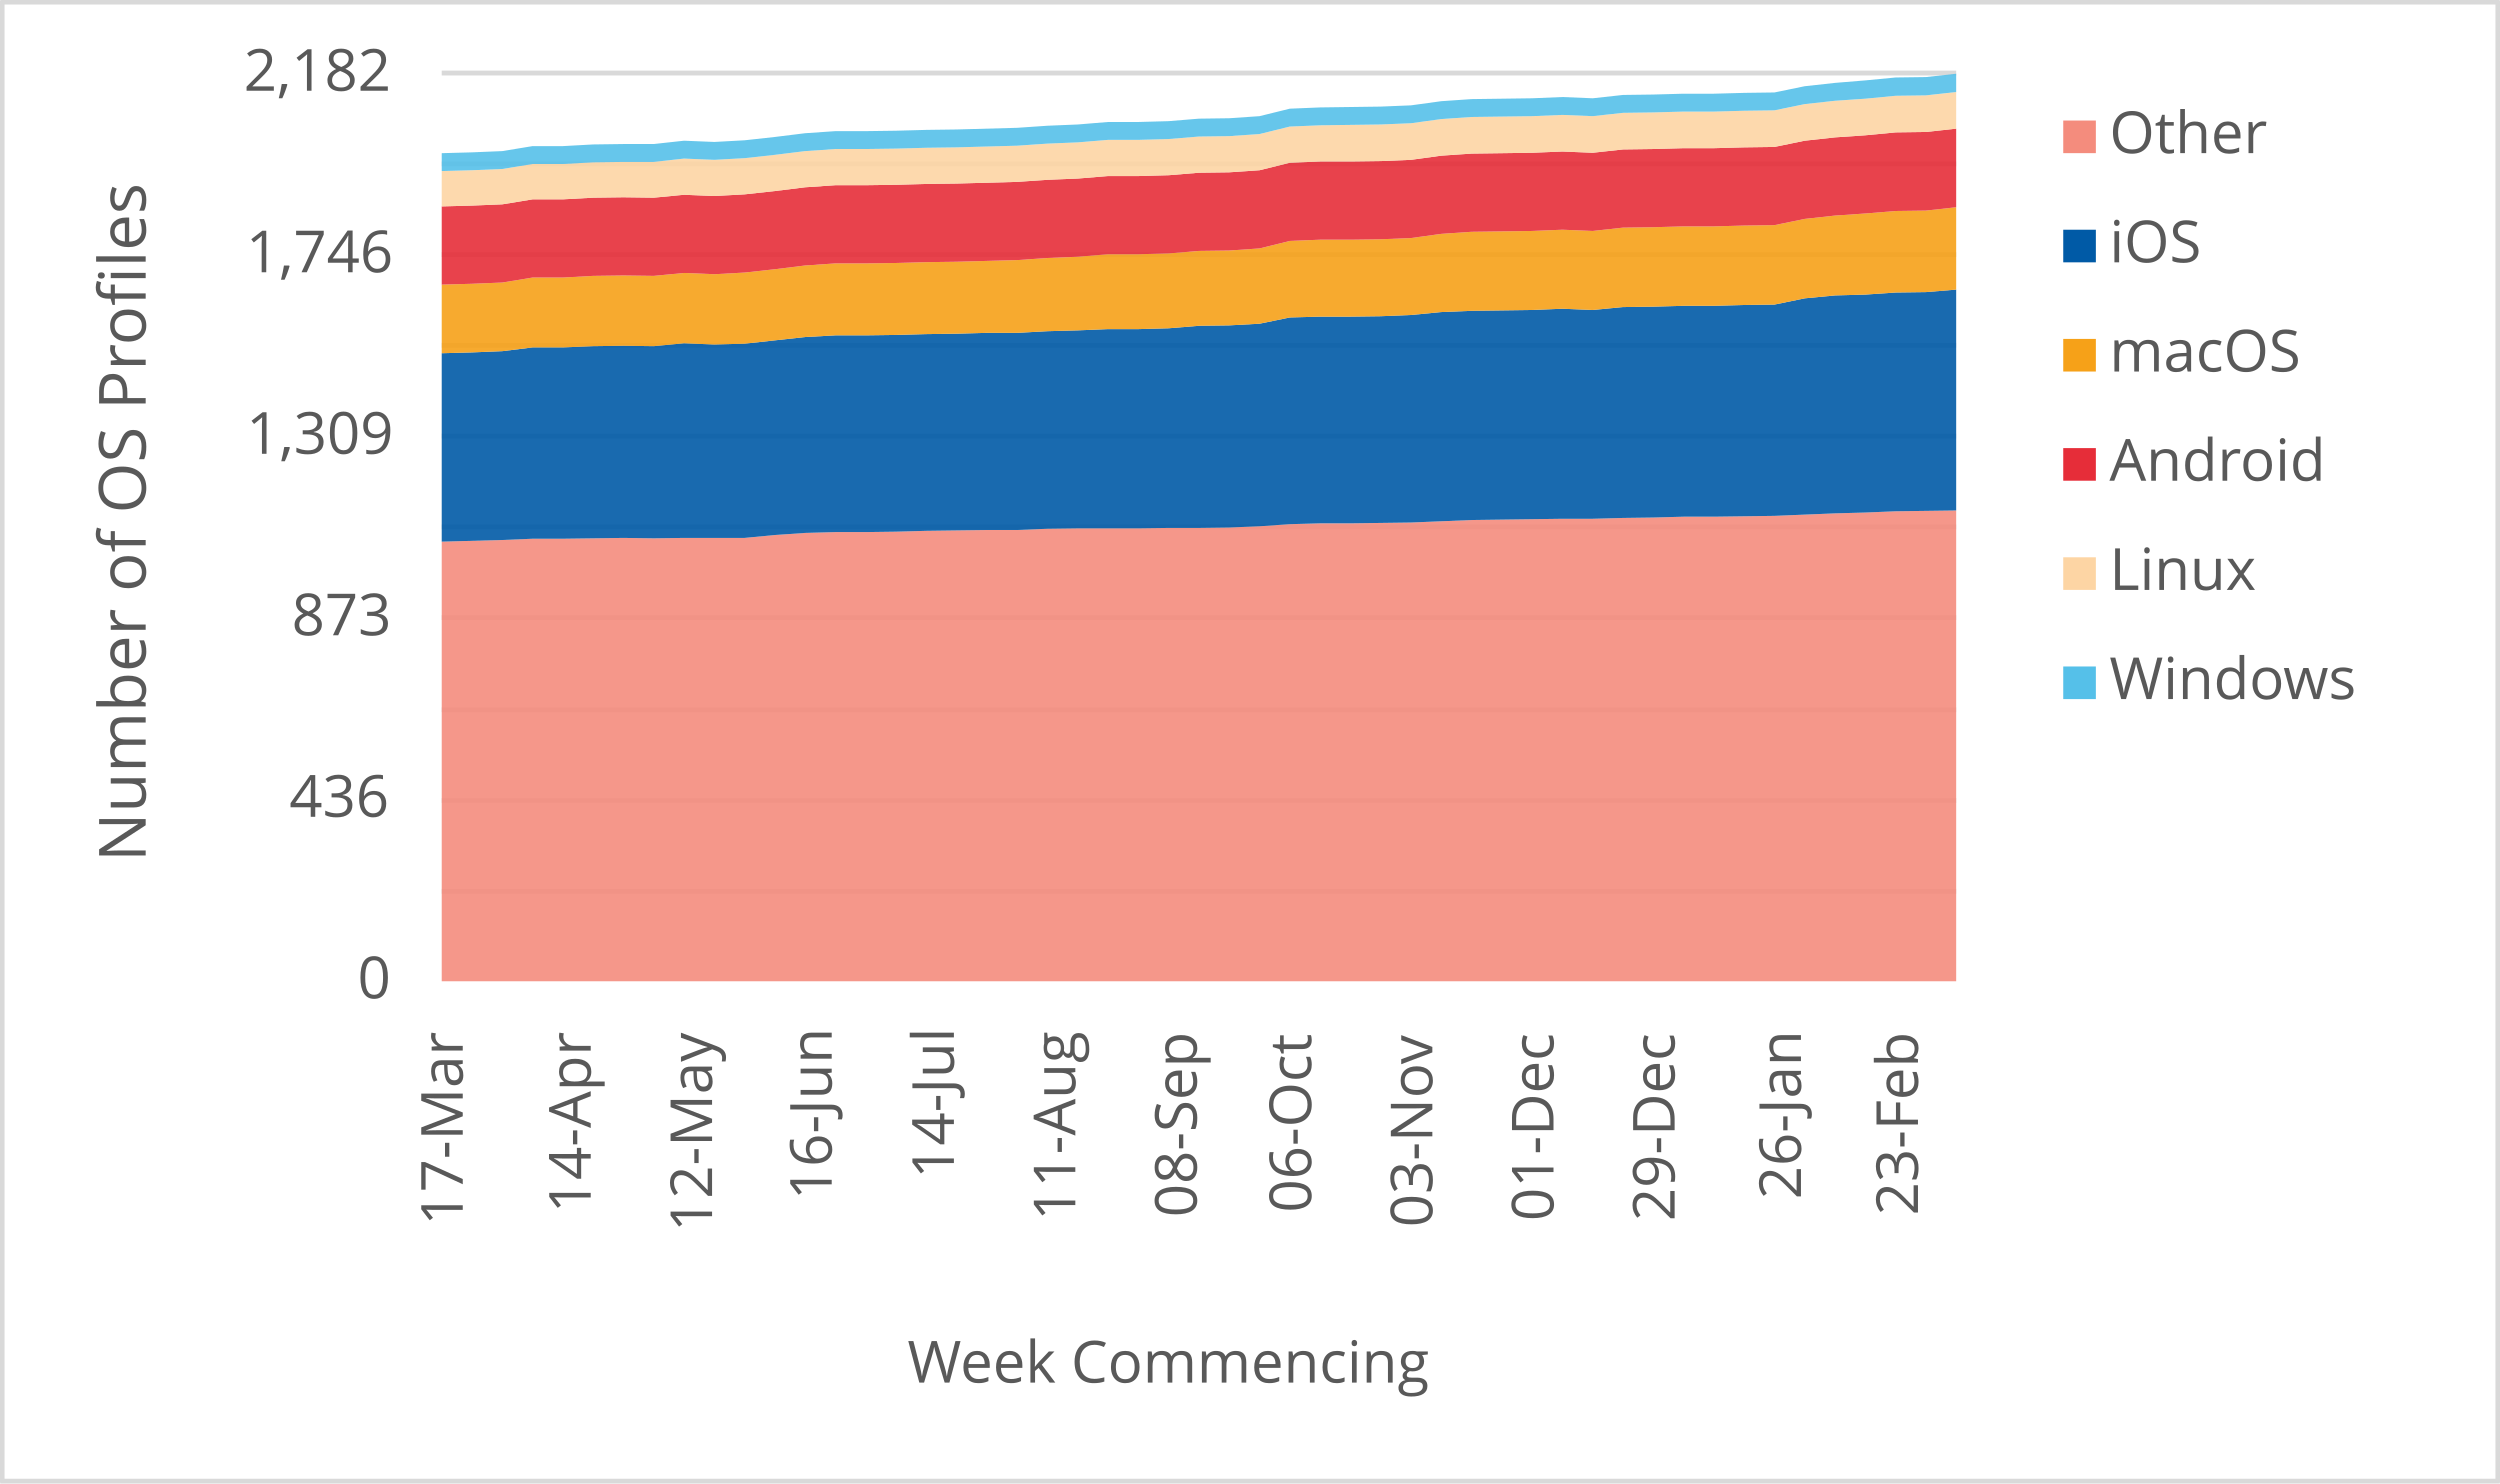
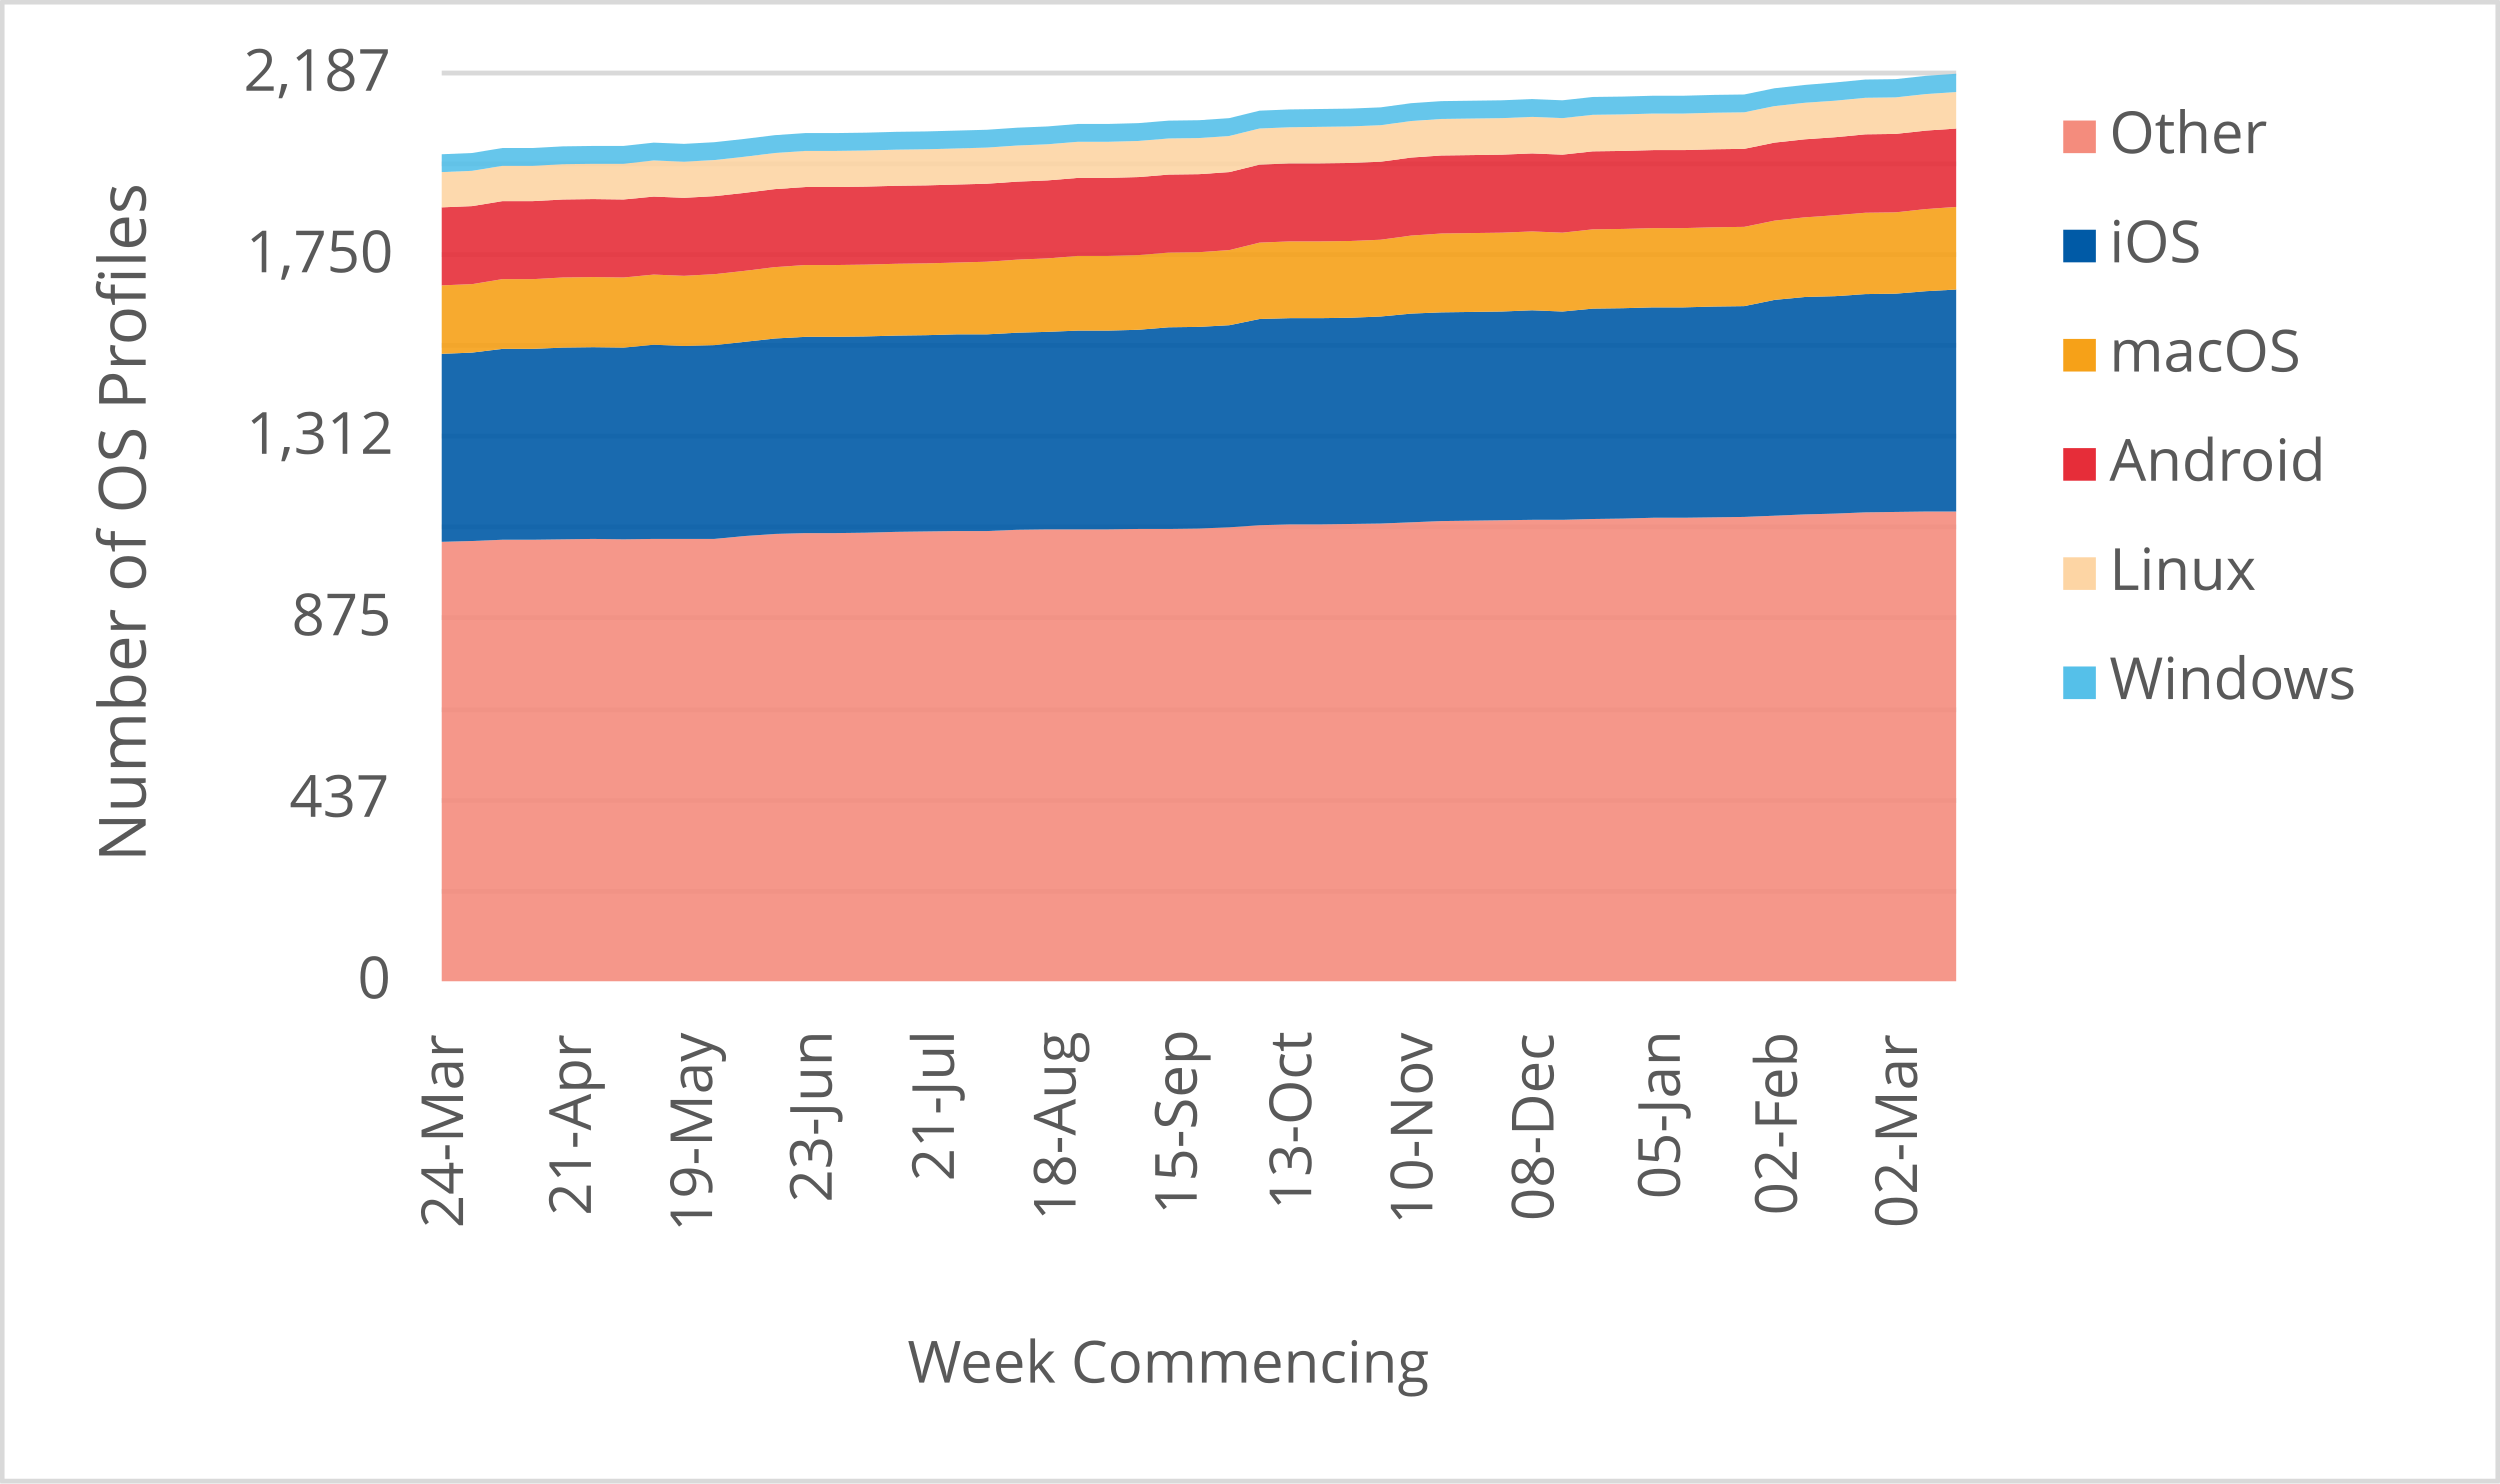
<svg xmlns="http://www.w3.org/2000/svg" width="1763" height="1046" xml:space="preserve" overflow="hidden">
  <defs>
    <clipPath id="clip0">
      <rect x="2917" y="346" width="1763" height="1046" />
    </clipPath>
  </defs>
  <g clip-path="url(#clip0)" transform="translate(-2917 -346)">
    <rect x="2918" y="347" width="1760" height="1043" fill="#FFFFFF" />
    <g>
      <path d="    M3228.5 974.532 4296.5 974.532    M3228.5 910.53 4296.5 910.53    M3228.5 846.528 4296.5 846.528    M3228.5 781.526 4296.5 781.526    M3228.5 717.524 4296.5 717.524    M3228.5 653.522 4296.5 653.522    M3228.5 589.52 4296.5 589.52    M3228.5 525.517 4296.5 525.517    M3228.5 461.515 4296.5 461.515    M3228.5 397.5 4296.5 397.5" stroke="#D9D9D9" stroke-width="3.438" stroke-linejoin="round" stroke-miterlimit="10" fill="none" />
    </g>
    <g>
      <path d="M 1038.5 4296.5 1038.5" stroke="#D9D9D9" stroke-width="3.438" stroke-linejoin="round" stroke-miterlimit="10" fill="none" fill-rule="evenodd" />
    </g>
    <g>
-       <text fill="#595959" font-family="Verdana,Open Sans,DejaVu Sans,sans-serif" font-weight="400" font-size="41" transform="matrix(6.12323e-17 -1 1 6.12323e-17 3243.334 1210.289)">17-Mar</text>
+       <text fill="#595959" font-family="Verdana,Open Sans,DejaVu Sans,sans-serif" font-weight="400" font-size="41" transform="matrix(6.12323e-17 -1 1 6.12323e-17 3243.545 1212.051)">24-Mar</text>
    </g>
    <g>
-       <text fill="#595959" font-family="Verdana,Open Sans,DejaVu Sans,sans-serif" font-weight="400" font-size="41" transform="matrix(6.12323e-17 -1 1 6.12323e-17 3333.579 1201.541)">14-Apr</text>
+       <text fill="#595959" font-family="Verdana,Open Sans,DejaVu Sans,sans-serif" font-weight="400" font-size="41" transform="matrix(6.12323e-17 -1 1 6.12323e-17 3333.709 1203.302)">21-Apr</text>
    </g>
    <g>
-       <text fill="#595959" font-family="Verdana,Open Sans,DejaVu Sans,sans-serif" font-weight="400" font-size="41" transform="matrix(6.12323e-17 -1 1 6.12323e-17 3419.149 1214.753)">12-May</text>
+       <text fill="#595959" font-family="Verdana,Open Sans,DejaVu Sans,sans-serif" font-weight="400" font-size="41" transform="matrix(6.12323e-17 -1 1 6.12323e-17 3419.149 1214.753)">19-May</text>
    </g>
    <g>
-       <text fill="#595959" font-family="Verdana,Open Sans,DejaVu Sans,sans-serif" font-weight="400" font-size="41" transform="matrix(6.12323e-17 -1 1 6.12323e-17 3503.518 1192.291)">16-Jun</text>
+       <text fill="#595959" font-family="Verdana,Open Sans,DejaVu Sans,sans-serif" font-weight="400" font-size="41" transform="matrix(6.12323e-17 -1 1 6.12323e-17 3503.518 1194.053)">23-Jun</text>
    </g>
    <g>
-       <text fill="#595959" font-family="Verdana,Open Sans,DejaVu Sans,sans-serif" font-weight="400" font-size="41" transform="matrix(6.12323e-17 -1 1 6.12323e-17 3589.689 1177.277)">14-Jul</text>
+       <text fill="#595959" font-family="Verdana,Open Sans,DejaVu Sans,sans-serif" font-weight="400" font-size="41" transform="matrix(6.12323e-17 -1 1 6.12323e-17 3589.689 1179.039)">21-Jul</text>
    </g>
    <g>
-       <text fill="#595959" font-family="Verdana,Open Sans,DejaVu Sans,sans-serif" font-weight="400" font-size="41" transform="matrix(6.12323e-17 -1 1 6.12323e-17 3675.319 1206.906)">11-Aug</text>
+       <text fill="#595959" font-family="Verdana,Open Sans,DejaVu Sans,sans-serif" font-weight="400" font-size="41" transform="matrix(6.12323e-17 -1 1 6.12323e-17 3675.469 1206.906)">18-Aug</text>
    </g>
    <g>
-       <text fill="#595959" font-family="Verdana,Open Sans,DejaVu Sans,sans-serif" font-weight="400" font-size="41" transform="matrix(6.12323e-17 -1 1 6.12323e-17 3760.929 1204.383)">08-Sep</text>
+       <text fill="#595959" font-family="Verdana,Open Sans,DejaVu Sans,sans-serif" font-weight="400" font-size="41" transform="matrix(6.12323e-17 -1 1 6.12323e-17 3760.909 1202.662)">15-Sep</text>
    </g>
    <g>
-       <text fill="#595959" font-family="Verdana,Open Sans,DejaVu Sans,sans-serif" font-weight="400" font-size="41" transform="matrix(6.12323e-17 -1 1 6.12323e-17 3841.645 1201.1)">06-Oct</text>
+       <text fill="#595959" font-family="Verdana,Open Sans,DejaVu Sans,sans-serif" font-weight="400" font-size="41" transform="matrix(6.12323e-17 -1 1 6.12323e-17 3841.645 1199.378)">13-Oct</text>
    </g>
    <g>
-       <text fill="#595959" font-family="Verdana,Open Sans,DejaVu Sans,sans-serif" font-weight="400" font-size="41" transform="matrix(6.12323e-17 -1 1 6.12323e-17 3927.085 1211.43)">03-Nov</text>
+       <text fill="#595959" font-family="Verdana,Open Sans,DejaVu Sans,sans-serif" font-weight="400" font-size="41" transform="matrix(6.12323e-17 -1 1 6.12323e-17 3927.085 1209.708)">10-Nov</text>
    </g>
    <g>
-       <text fill="#595959" font-family="Verdana,Open Sans,DejaVu Sans,sans-serif" font-weight="400" font-size="41" transform="matrix(6.12323e-17 -1 1 6.12323e-17 4012.525 1207.086)">01-Dec</text>
+       <text fill="#595959" font-family="Verdana,Open Sans,DejaVu Sans,sans-serif" font-weight="400" font-size="41" transform="matrix(6.12323e-17 -1 1 6.12323e-17 4012.525 1207.086)">08-Dec</text>
    </g>
    <g>
-       <text fill="#595959" font-family="Verdana,Open Sans,DejaVu Sans,sans-serif" font-weight="400" font-size="41" transform="matrix(6.12323e-17 -1 1 6.12323e-17 4097.945 1207.126)">29-Dec</text>
+       <text fill="#595959" font-family="Verdana,Open Sans,DejaVu Sans,sans-serif" font-weight="400" font-size="41" transform="matrix(6.12323e-17 -1 1 6.12323e-17 4101.618 1191.651)">05-Jan</text>
    </g>
    <g>
-       <text fill="#595959" font-family="Verdana,Open Sans,DejaVu Sans,sans-serif" font-weight="400" font-size="41" transform="matrix(6.12323e-17 -1 1 6.12323e-17 4187.038 1191.691)">26-Jan</text>
+       <text fill="#595959" font-family="Verdana,Open Sans,DejaVu Sans,sans-serif" font-weight="400" font-size="41" transform="matrix(6.12323e-17 -1 1 6.12323e-17 4184.115 1203.042)">02-Feb</text>
    </g>
    <g>
-       <text fill="#595959" font-family="Verdana,Open Sans,DejaVu Sans,sans-serif" font-weight="400" font-size="41" transform="matrix(6.12323e-17 -1 1 6.12323e-17 4269.555 1203.082)">23-Feb</text>
+       <text fill="#595959" font-family="Verdana,Open Sans,DejaVu Sans,sans-serif" font-weight="400" font-size="41" transform="matrix(6.12323e-17 -1 1 6.12323e-17 4268.845 1212.011)">02-Mar</text>
    </g>
    <g>
      <text fill="#595959" font-family="Verdana,Open Sans,DejaVu Sans,sans-serif" font-weight="400" font-size="41" transform="matrix(1 0 0 1 3169.141 1050)">0</text>
    </g>
    <g>
-       <text fill="#595959" font-family="Verdana,Open Sans,DejaVu Sans,sans-serif" font-weight="400" font-size="41" transform="matrix(1 0 0 1 3121.034 922)">436</text>
+       <text fill="#595959" font-family="Verdana,Open Sans,DejaVu Sans,sans-serif" font-weight="400" font-size="41" transform="matrix(1 0 0 1 3121.114 922)">437</text>
    </g>
    <g>
-       <text fill="#595959" font-family="Verdana,Open Sans,DejaVu Sans,sans-serif" font-weight="400" font-size="41" transform="matrix(1 0 0 1 3122.656 794)">873</text>
+       <text fill="#595959" font-family="Verdana,Open Sans,DejaVu Sans,sans-serif" font-weight="400" font-size="41" transform="matrix(1 0 0 1 3122.616 794)">875</text>
    </g>
    <g>
-       <text fill="#595959" font-family="Verdana,Open Sans,DejaVu Sans,sans-serif" font-weight="400" font-size="41" transform="matrix(1 0 0 1 3090.645 666)">1,309</text>
+       <text fill="#595959" font-family="Verdana,Open Sans,DejaVu Sans,sans-serif" font-weight="400" font-size="41" transform="matrix(1 0 0 1 3090.645 666)">1,312</text>
    </g>
    <g>
-       <text fill="#595959" font-family="Verdana,Open Sans,DejaVu Sans,sans-serif" font-weight="400" font-size="41" transform="matrix(1 0 0 1 3090.444 538)">1,746</text>
+       <text fill="#595959" font-family="Verdana,Open Sans,DejaVu Sans,sans-serif" font-weight="400" font-size="41" transform="matrix(1 0 0 1 3090.484 538)">1,750</text>
    </g>
    <g>
-       <text fill="#595959" font-family="Verdana,Open Sans,DejaVu Sans,sans-serif" font-weight="400" font-size="41" transform="matrix(1 0 0 1 3088.883 410)">2,182</text>
+       <text fill="#595959" font-family="Verdana,Open Sans,DejaVu Sans,sans-serif" font-weight="400" font-size="41" transform="matrix(1 0 0 1 3088.763 410)">2,187</text>
    </g>
    <g>
      <text fill="#595959" font-family="Verdana,Open Sans,DejaVu Sans,sans-serif" font-weight="400" font-size="41" transform="matrix(1 0 0 1 3556.971 1321)">Week Commencing</text>
    </g>
    <g>
      <text fill="#595959" font-family="Verdana,Open Sans,DejaVu Sans,sans-serif" font-weight="400" font-size="46" transform="matrix(6.12323e-17 -1 1 6.12323e-17 3019.73 953.792)">Number of OS Profiles</text>
    </g>
    <rect x="2918.5" y="347.5" width="1760" height="1043" stroke="#D9D9D9" stroke-width="3.438" stroke-linejoin="round" stroke-miterlimit="10" fill="none" />
    <g>
-       <path d="M3228.5 1038 3249.86 1038 3271.22 1038 3292.58 1038 3313.94 1038 3335.3 1038 3356.66 1038 3378.02 1038 3399.38 1038 3420.74 1038 3442.1 1038 3463.46 1038 3484.82 1038 3506.18 1038 3527.54 1038 3548.9 1038 3570.26 1038 3591.62 1038 3612.98 1038 3634.34 1038 3655.7 1038 3677.06 1038 3698.42 1038 3719.78 1038 3741.14 1038 3762.5 1038 3783.86 1038 3805.22 1038 3826.58 1038 3847.94 1038 3869.3 1038 3890.66 1038 3912.02 1038 3933.38 1038 3954.74 1038 3976.1 1038 3997.46 1038 4018.82 1038 4040.18 1038 4061.54 1038 4082.9 1038 4104.26 1038 4125.62 1038 4146.98 1038 4168.34 1038 4189.7 1038 4211.06 1038 4232.42 1038 4253.78 1038 4275.14 1038 4296.5 1038 4296.5 705.974 4275.14 706.268 4253.78 706.561 4232.42 707.441 4211.06 708.027 4189.7 708.907 4168.34 709.787 4146.98 710.081 4125.62 710.374 4104.26 710.374 4082.9 710.961 4061.54 711.254 4040.18 711.841 4018.82 711.841 3997.46 712.134 3976.1 712.427 3954.74 712.72 3933.38 713.6 3912.02 714.48 3890.66 714.774 3869.3 715.067 3847.94 715.067 3826.58 715.654 3805.22 717.12 3783.86 718 3762.5 718.293 3741.14 718.293 3719.78 718.587 3698.42 718.587 3677.06 718.587 3655.7 718.88 3634.34 719.76 3612.98 719.76 3591.62 720.053 3570.26 720.346 3548.9 720.933 3527.54 721.226 3506.18 721.226 3484.82 721.813 3463.46 723.28 3442.1 725.333 3420.74 725.333 3399.38 725.333 3378.02 725.626 3356.66 725.333 3335.3 725.626 3313.94 725.919 3292.58 725.919 3271.22 726.799 3249.86 727.386 3228.5 727.973 3228.5 1038Z" fill="#f48c7d" opacity="0.9" />
+       <path d="M3228.5 1038 3249.86 1038 3271.22 1038 3292.58 1038 3313.94 1038 3335.3 1038 3356.66 1038 3378.02 1038 3399.38 1038 3420.74 1038 3442.1 1038 3463.46 1038 3484.82 1038 3506.18 1038 3527.54 1038 3548.9 1038 3570.26 1038 3591.62 1038 3612.98 1038 3634.34 1038 3655.7 1038 3677.06 1038 3698.42 1038 3719.78 1038 3741.14 1038 3762.5 1038 3783.86 1038 3805.22 1038 3826.58 1038 3847.94 1038 3869.3 1038 3890.66 1038 3912.02 1038 3933.38 1038 3954.74 1038 3976.1 1038 3997.46 1038 4018.82 1038 4040.18 1038 4061.54 1038 4082.9 1038 4104.26 1038 4125.62 1038 4146.98 1038 4168.34 1038 4189.7 1038 4211.06 1038 4232.42 1038 4253.78 1038 4275.14 1038 4296.5 1038 4296.5 706.733 4275.14 706.733 4253.78 707.026 4232.42 707.319 4211.06 708.197 4189.7 708.782 4168.34 709.66 4146.98 710.538 4125.62 710.83 4104.26 711.123 4082.9 711.123 4061.54 711.708 4040.18 712.001 4018.82 712.586 3997.46 712.586 3976.1 712.879 3954.74 713.171 3933.38 713.464 3912.02 714.342 3890.66 715.22 3869.3 715.513 3847.94 715.805 3826.58 715.805 3805.22 716.39 3783.86 717.854 3762.5 718.732 3741.14 719.024 3719.78 719.024 3698.42 719.317 3677.06 719.317 3655.7 719.317 3634.34 719.61 3612.98 720.487 3591.62 720.487 3570.26 720.78 3548.9 721.073 3527.54 721.658 3506.18 721.951 3484.82 721.951 3463.46 722.536 3442.1 723.999 3420.74 726.048 3399.38 726.048 3378.02 726.048 3356.66 726.34 3335.3 726.048 3313.94 726.34 3292.58 726.633 3271.22 726.633 3249.86 727.511 3228.5 728.096 3228.5 1038Z" fill="#f48c7d" opacity="0.9" />
    </g>
    <g>
-       <path d="M3228.5 727.973 3249.86 727.386 3271.22 726.799 3292.58 725.919 3313.94 725.919 3335.3 725.626 3356.66 725.333 3378.02 725.626 3399.38 725.333 3420.74 725.333 3442.1 725.333 3463.46 723.28 3484.82 721.813 3506.18 721.226 3527.54 721.226 3548.9 720.933 3570.26 720.346 3591.62 720.053 3612.98 719.76 3634.34 719.76 3655.7 718.88 3677.06 718.587 3698.42 718.587 3719.78 718.587 3741.14 718.293 3762.5 718.293 3783.86 718 3805.22 717.12 3826.58 715.654 3847.94 715.067 3869.3 715.067 3890.66 714.774 3912.02 714.48 3933.38 713.6 3954.74 712.72 3976.1 712.427 3997.46 712.134 4018.82 711.841 4040.18 711.841 4061.54 711.254 4082.9 710.961 4104.26 710.374 4125.62 710.374 4146.98 710.081 4168.34 709.787 4189.7 708.907 4211.06 708.027 4232.42 707.441 4253.78 706.561 4275.14 706.268 4296.5 705.974 4296.5 550.227 4275.14 551.987 4253.78 552.28 4232.42 553.747 4211.06 554.334 4189.7 556.387 4168.34 560.786 4146.98 561.08 4125.62 561.666 4104.26 561.666 4082.9 562.253 4061.54 562.546 4040.18 564.599 4018.82 563.72 3997.46 564.599 3976.1 564.893 3954.74 565.186 3933.38 566.066 3912.02 568.119 3890.66 568.999 3869.3 569.292 3847.94 569.292 3826.58 569.879 3805.22 574.279 3783.86 575.452 3762.5 575.745 3741.14 577.505 3719.78 578.092 3698.42 578.092 3677.06 578.972 3655.7 579.558 3634.34 580.731 3612.98 580.731 3591.62 581.318 3570.26 581.611 3548.9 582.198 3527.54 582.491 3506.18 582.491 3484.82 583.665 3463.46 586.011 3442.1 588.357 3420.74 588.944 3399.38 588.064 3378.02 590.117 3356.66 589.824 3335.3 590.117 3313.94 590.997 3292.58 590.997 3271.22 593.637 3249.86 594.517 3228.5 595.104 3228.5 727.973Z" fill="#005aa6" opacity="0.9" />
+       <path d="M3228.5 728.096 3249.86 727.511 3271.22 726.633 3292.58 726.633 3313.94 726.34 3335.3 726.048 3356.66 726.34 3378.02 726.048 3399.38 726.048 3420.74 726.048 3442.1 723.999 3463.46 722.536 3484.82 721.951 3506.18 721.951 3527.54 721.658 3548.9 721.073 3570.26 720.78 3591.62 720.487 3612.98 720.487 3634.34 719.61 3655.7 719.317 3677.06 719.317 3698.42 719.317 3719.78 719.024 3741.14 719.024 3762.5 718.732 3783.86 717.854 3805.22 716.39 3826.58 715.805 3847.94 715.805 3869.3 715.513 3890.66 715.22 3912.02 714.342 3933.38 713.464 3954.74 713.171 3976.1 712.879 3997.46 712.586 4018.82 712.586 4040.18 712.001 4061.54 711.708 4082.9 711.123 4104.26 711.123 4125.62 710.83 4146.98 710.538 4168.34 709.66 4189.7 708.782 4211.06 708.197 4232.42 707.319 4253.78 707.026 4275.14 706.733 4296.5 706.733 4296.5 550.172 4275.14 551.342 4253.78 553.098 4232.42 553.391 4211.06 554.854 4189.7 555.439 4168.34 557.488 4146.98 561.877 4125.62 562.17 4104.26 562.755 4082.9 562.755 4061.54 563.341 4040.18 563.633 4018.82 565.682 3997.46 564.804 3976.1 565.682 3954.74 565.974 3933.38 566.267 3912.02 567.145 3890.66 569.193 3869.3 570.071 3847.94 570.364 3826.58 570.364 3805.22 570.949 3783.86 575.339 3762.5 576.509 3741.14 576.802 3719.78 578.558 3698.42 579.143 3677.06 579.143 3655.7 580.021 3634.34 580.606 3612.98 581.777 3591.62 581.777 3570.26 582.362 3548.9 582.655 3527.54 583.24 3506.18 583.533 3484.82 583.533 3463.46 584.703 3442.1 587.044 3420.74 589.385 3399.38 589.971 3378.02 589.093 3356.66 591.141 3335.3 590.849 3313.94 591.141 3292.58 592.019 3271.22 592.019 3249.86 594.653 3228.5 595.531 3228.5 728.096Z" fill="#005aa6" opacity="0.9" />
    </g>
    <g>
-       <path d="M3228.5 595.104 3249.86 594.517 3271.22 593.637 3292.58 590.997 3313.94 590.997 3335.3 590.117 3356.66 589.824 3378.02 590.117 3399.38 588.064 3420.74 588.944 3442.1 588.357 3463.46 586.011 3484.82 583.665 3506.18 582.491 3527.54 582.491 3548.9 582.198 3570.26 581.611 3591.62 581.318 3612.98 580.731 3634.34 580.731 3655.7 579.558 3677.06 578.972 3698.42 578.092 3719.78 578.092 3741.14 577.505 3762.5 575.745 3783.86 575.452 3805.22 574.279 3826.58 569.879 3847.94 569.292 3869.3 569.292 3890.66 568.999 3912.02 568.119 3933.38 566.066 3954.74 565.186 3976.1 564.893 3997.46 564.599 4018.82 563.72 4040.18 564.599 4061.54 562.546 4082.9 562.253 4104.26 561.666 4125.62 561.666 4146.98 561.08 4168.34 560.786 4189.7 556.387 4211.06 554.334 4232.42 553.747 4253.78 552.28 4275.14 551.987 4296.5 550.227 4296.5 492.152 4275.14 494.499 4253.78 494.792 4232.42 496.552 4211.06 498.018 4189.7 500.365 4168.34 504.764 4146.98 505.058 4125.62 505.644 4104.26 505.644 4082.9 506.231 4061.54 506.524 4040.18 508.871 4018.82 507.991 3997.46 508.871 3976.1 509.164 3954.74 509.457 3933.38 510.924 3912.02 513.857 3890.66 514.737 3869.3 515.03 3847.94 515.03 3826.58 515.91 3805.22 521.19 3783.86 522.656 3762.5 522.95 3741.14 524.709 3719.78 525.296 3698.42 525.296 3677.06 527.056 3655.7 527.936 3634.34 529.402 3612.98 529.989 3591.62 530.576 3570.26 530.869 3548.9 531.456 3527.54 531.749 3506.18 531.749 3484.82 533.215 3463.46 535.855 3442.1 538.202 3420.74 539.375 3399.38 538.495 3378.02 540.548 3356.66 540.255 3335.3 540.548 3313.94 541.721 3292.58 541.721 3271.22 545.241 3249.86 546.121 3228.5 546.708 3228.5 595.104Z" fill="#f6a118" opacity="0.9" />
+       <path d="M3228.5 595.531 3249.86 594.653 3271.22 592.019 3292.58 592.019 3313.94 591.141 3335.3 590.849 3356.66 591.141 3378.02 589.093 3399.38 589.971 3420.74 589.385 3442.1 587.044 3463.46 584.703 3484.82 583.533 3506.18 583.533 3527.54 583.24 3548.9 582.655 3570.26 582.362 3591.62 581.777 3612.98 581.777 3634.34 580.606 3655.7 580.021 3677.06 579.143 3698.42 579.143 3719.78 578.558 3741.14 576.802 3762.5 576.509 3783.86 575.339 3805.22 570.949 3826.58 570.364 3847.94 570.364 3869.3 570.071 3890.66 569.193 3912.02 567.145 3933.38 566.267 3954.74 565.974 3976.1 565.682 3997.46 564.804 4018.82 565.682 4040.18 563.633 4061.54 563.341 4082.9 562.755 4104.26 562.755 4125.62 562.17 4146.98 561.877 4168.34 557.488 4189.7 555.439 4211.06 554.854 4232.42 553.391 4253.78 553.098 4275.14 551.342 4296.5 550.172 4296.5 491.937 4275.14 493.4 4253.78 495.741 4232.42 496.034 4211.06 497.79 4189.7 499.253 4168.34 501.594 4146.98 505.984 4125.62 506.276 4104.26 506.861 4082.9 506.861 4061.54 507.447 4040.18 507.739 4018.82 510.08 3997.46 509.203 3976.1 510.08 3954.74 510.373 3933.38 510.666 3912.02 512.129 3890.66 515.055 3869.3 515.933 3847.94 516.226 3826.58 516.226 3805.22 517.104 3783.86 522.371 3762.5 523.834 3741.14 524.127 3719.78 525.883 3698.42 526.468 3677.06 526.468 3655.7 528.224 3634.34 529.102 3612.98 530.565 3591.62 531.15 3570.26 531.736 3548.9 532.028 3527.54 532.614 3506.18 532.906 3484.82 532.906 3463.46 534.369 3442.1 537.003 3420.74 539.344 3399.38 540.515 3378.02 539.637 3356.66 541.685 3335.3 541.393 3313.94 541.685 3292.58 542.856 3271.22 542.856 3249.86 546.368 3228.5 547.246 3228.5 595.531Z" fill="#f6a118" opacity="0.9" />
    </g>
    <g>
-       <path d="M3228.5 546.708 3249.86 546.121 3271.22 545.241 3292.58 541.721 3313.94 541.721 3335.3 540.548 3356.66 540.255 3378.02 540.548 3399.38 538.495 3420.74 539.375 3442.1 538.202 3463.46 535.855 3484.82 533.215 3506.18 531.749 3527.54 531.749 3548.9 531.456 3570.26 530.869 3591.62 530.576 3612.98 529.989 3634.34 529.402 3655.7 527.936 3677.06 527.056 3698.42 525.296 3719.78 525.296 3741.14 524.709 3762.5 522.95 3783.86 522.656 3805.22 521.19 3826.58 515.91 3847.94 515.03 3869.3 515.03 3890.66 514.737 3912.02 513.857 3933.38 510.924 3954.74 509.457 3976.1 509.164 3997.46 508.871 4018.82 507.991 4040.18 508.871 4061.54 506.524 4082.9 506.231 4104.26 505.644 4125.62 505.644 4146.98 505.058 4168.34 504.764 4189.7 500.365 4211.06 498.018 4232.42 496.552 4253.78 494.792 4275.14 494.499 4296.5 492.152 4296.5 436.717 4275.14 439.063 4253.78 439.357 4232.42 441.41 4211.06 442.876 4189.7 445.223 4168.34 449.622 4146.98 449.916 4125.62 450.502 4104.26 450.502 4082.9 451.089 4061.54 451.382 4040.18 453.729 4018.82 452.849 3997.46 453.729 3976.1 454.022 3954.74 454.315 3933.38 455.782 3912.02 458.715 3890.66 459.595 3869.3 459.888 3847.94 459.888 3826.58 460.768 3805.22 466.048 3783.86 467.514 3762.5 467.808 3741.14 469.567 3719.78 470.154 3698.42 470.154 3677.06 471.914 3655.7 472.794 3634.34 474.26 3612.98 474.847 3591.62 475.434 3570.26 475.727 3548.9 476.313 3527.54 476.607 3506.18 476.607 3484.82 478.073 3463.46 480.713 3442.1 483.06 3420.74 484.233 3399.38 483.353 3378.02 485.406 3356.66 485.113 3335.3 485.406 3313.94 486.579 3292.58 486.579 3271.22 490.099 3249.86 490.979 3228.5 491.566 3228.5 546.708Z" fill="#e62d39" opacity="0.9" />
+       <path d="M3228.5 547.246 3249.86 546.368 3271.22 542.856 3292.58 542.856 3313.94 541.685 3335.3 541.393 3356.66 541.685 3378.02 539.637 3399.38 540.515 3420.74 539.344 3442.1 537.003 3463.46 534.369 3484.82 532.906 3506.18 532.906 3527.54 532.614 3548.9 532.028 3570.26 531.736 3591.62 531.15 3612.98 530.565 3634.34 529.102 3655.7 528.224 3677.06 526.468 3698.42 526.468 3719.78 525.883 3741.14 524.127 3762.5 523.834 3783.86 522.371 3805.22 517.104 3826.58 516.226 3847.94 516.226 3869.3 515.933 3890.66 515.055 3912.02 512.129 3933.38 510.666 3954.74 510.373 3976.1 510.08 3997.46 509.203 4018.82 510.08 4040.18 507.739 4061.54 507.447 4082.9 506.861 4104.26 506.861 4125.62 506.276 4146.98 505.984 4168.34 501.594 4189.7 499.253 4211.06 497.79 4232.42 496.034 4253.78 495.741 4275.14 493.4 4296.5 491.937 4296.5 436.628 4275.14 438.091 4253.78 440.433 4232.42 440.725 4211.06 442.774 4189.7 444.237 4168.34 446.578 4146.98 450.968 4125.62 451.26 4104.26 451.845 4082.9 451.845 4061.54 452.431 4040.18 452.723 4018.82 455.064 3997.46 454.187 3976.1 455.064 3954.74 455.357 3933.38 455.65 3912.02 457.113 3890.66 460.039 3869.3 460.917 3847.94 461.21 3826.58 461.21 3805.22 462.088 3783.86 467.355 3762.5 468.818 3741.14 469.111 3719.78 470.867 3698.42 471.452 3677.06 471.452 3655.7 473.208 3634.34 474.086 3612.98 475.549 3591.62 476.134 3570.26 476.72 3548.9 477.012 3527.54 477.598 3506.18 477.89 3484.82 477.89 3463.46 479.353 3442.1 481.987 3420.74 484.328 3399.38 485.499 3378.02 484.621 3356.66 486.669 3335.3 486.377 3313.94 486.669 3292.58 487.84 3271.22 487.84 3249.86 491.352 3228.5 492.23 3228.5 547.246Z" fill="#e62d39" opacity="0.9" />
    </g>
    <g>
-       <path d="M3228.5 491.566 3249.86 490.979 3271.22 490.099 3292.58 486.579 3313.94 486.579 3335.3 485.406 3356.66 485.113 3378.02 485.406 3399.38 483.353 3420.74 484.233 3442.1 483.06 3463.46 480.713 3484.82 478.073 3506.18 476.607 3527.54 476.607 3548.9 476.313 3570.26 475.727 3591.62 475.434 3612.98 474.847 3634.34 474.26 3655.7 472.794 3677.06 471.914 3698.42 470.154 3719.78 470.154 3741.14 469.567 3762.5 467.808 3783.86 467.514 3805.22 466.048 3826.58 460.768 3847.94 459.888 3869.3 459.888 3890.66 459.595 3912.02 458.715 3933.38 455.782 3954.74 454.315 3976.1 454.022 3997.46 453.729 4018.82 452.849 4040.18 453.729 4061.54 451.382 4082.9 451.089 4104.26 450.502 4125.62 450.502 4146.98 449.916 4168.34 449.622 4189.7 445.223 4211.06 442.876 4232.42 441.41 4253.78 439.357 4275.14 439.063 4296.5 436.717 4296.5 410.906 4275.14 413.252 4253.78 413.545 4232.42 415.599 4211.06 417.065 4189.7 419.412 4168.34 423.811 4146.98 424.104 4125.62 424.691 4104.26 424.691 4082.9 425.278 4061.54 425.571 4040.18 427.918 4018.82 427.038 3997.46 427.918 3976.1 428.211 3954.74 428.504 3933.38 429.971 3912.02 432.904 3890.66 433.784 3869.3 434.077 3847.94 434.37 3826.58 435.25 3805.22 440.53 3783.86 441.996 3762.5 442.29 3741.14 444.049 3719.78 444.636 3698.42 444.636 3677.06 446.396 3655.7 447.276 3634.34 448.742 3612.98 449.329 3591.62 449.916 3570.26 450.209 3548.9 450.796 3527.54 451.089 3506.18 451.089 3484.82 452.555 3463.46 455.195 3442.1 457.542 3420.74 458.715 3399.38 457.835 3378.02 460.181 3356.66 460.181 3335.3 460.475 3313.94 461.648 3292.58 461.648 3271.22 465.168 3249.86 466.048 3228.5 466.634 3228.5 491.566Z" fill="#fdd5a4" opacity="0.9" />
+       <path d="M3228.5 492.23 3249.86 491.352 3271.22 487.84 3292.58 487.84 3313.94 486.669 3335.3 486.377 3356.66 486.669 3378.02 484.621 3399.38 485.499 3420.74 484.328 3442.1 481.987 3463.46 479.353 3484.82 477.89 3506.18 477.89 3527.54 477.598 3548.9 477.012 3570.26 476.72 3591.62 476.134 3612.98 475.549 3634.34 474.086 3655.7 473.208 3677.06 471.452 3698.42 471.452 3719.78 470.867 3741.14 469.111 3762.5 468.818 3783.86 467.355 3805.22 462.088 3826.58 461.21 3847.94 461.21 3869.3 460.917 3890.66 460.039 3912.02 457.113 3933.38 455.65 3954.74 455.357 3976.1 455.064 3997.46 454.187 4018.82 455.064 4040.18 452.723 4061.54 452.431 4082.9 451.845 4104.26 451.845 4125.62 451.26 4146.98 450.968 4168.34 446.578 4189.7 444.237 4211.06 442.774 4232.42 440.725 4253.78 440.433 4275.14 438.091 4296.5 436.628 4296.5 410.876 4275.14 412.339 4253.78 414.68 4232.42 414.973 4211.06 417.021 4189.7 418.485 4168.34 420.826 4146.98 425.215 4125.62 425.508 4104.26 426.093 4082.9 426.093 4061.54 426.679 4040.18 426.971 4018.82 429.312 3997.46 428.434 3976.1 429.312 3954.74 429.605 3933.38 429.898 3912.02 431.361 3890.66 434.287 3869.3 435.165 3847.94 435.458 3826.58 435.75 3805.22 436.628 3783.86 441.896 3762.5 443.359 3741.14 443.652 3719.78 445.407 3698.42 445.993 3677.06 445.993 3655.7 447.749 3634.34 448.626 3612.98 450.09 3591.62 450.675 3570.26 451.26 3548.9 451.553 3527.54 452.138 3506.18 452.431 3484.82 452.431 3463.46 453.894 3442.1 456.528 3420.74 458.869 3399.38 460.039 3378.02 459.161 3356.66 461.503 3335.3 461.503 3313.94 461.795 3292.58 462.966 3271.22 462.966 3249.86 466.477 3228.5 467.355 3228.5 492.23Z" fill="#fdd5a4" opacity="0.9" />
    </g>
    <g>
-       <path d="M3228.5 466.634 3249.86 466.048 3271.22 465.168 3292.58 461.648 3313.94 461.648 3335.3 460.475 3356.66 460.181 3378.02 460.181 3399.38 457.835 3420.74 458.715 3442.1 457.542 3463.46 455.195 3484.82 452.555 3506.18 451.089 3527.54 451.089 3548.9 450.796 3570.26 450.209 3591.62 449.916 3612.98 449.329 3634.34 448.742 3655.7 447.276 3677.06 446.396 3698.42 444.636 3719.78 444.636 3741.14 444.049 3762.5 442.29 3783.86 441.996 3805.22 440.53 3826.58 435.25 3847.94 434.37 3869.3 434.077 3890.66 433.784 3912.02 432.904 3933.38 429.971 3954.74 428.504 3976.1 428.211 3997.46 427.918 4018.82 427.038 4040.18 427.918 4061.54 425.571 4082.9 425.278 4104.26 424.691 4125.62 424.691 4146.98 424.104 4168.34 423.811 4189.7 419.412 4211.06 417.065 4232.42 415.599 4253.78 413.545 4275.14 413.252 4296.5 410.906 4296.5 398 4275.14 400.346 4253.78 400.64 4232.42 402.693 4211.06 404.453 4189.7 406.799 4168.34 411.199 4146.98 411.492 4125.62 412.079 4104.26 412.079 4082.9 412.665 4061.54 412.959 4040.18 415.305 4018.82 414.425 3997.46 415.305 3976.1 415.599 3954.74 415.892 3933.38 417.358 3912.02 420.291 3890.66 421.171 3869.3 421.465 3847.94 421.758 3826.58 422.638 3805.22 427.918 3783.86 429.384 3762.5 429.677 3741.14 431.437 3719.78 432.024 3698.42 432.024 3677.06 433.784 3655.7 434.664 3634.34 436.13 3612.98 436.717 3591.62 437.303 3570.26 437.597 3548.9 438.183 3527.54 438.477 3506.18 438.477 3484.82 439.943 3463.46 442.583 3442.1 444.929 3420.74 446.103 3399.38 445.223 3378.02 447.569 3356.66 447.569 3335.3 447.863 3313.94 449.036 3292.58 449.036 3271.22 452.555 3249.86 453.435 3228.5 454.022 3228.5 466.634Z" fill="#55c0e9" opacity="0.9" />
+       <path d="M3228.5 467.355 3249.86 466.477 3271.22 462.966 3292.58 462.966 3313.94 461.795 3335.3 461.503 3356.66 461.503 3378.02 459.161 3399.38 460.039 3420.74 458.869 3442.1 456.528 3463.46 453.894 3484.82 452.431 3506.18 452.431 3527.54 452.138 3548.9 451.553 3570.26 451.26 3591.62 450.675 3612.98 450.09 3634.34 448.626 3655.7 447.749 3677.06 445.993 3698.42 445.993 3719.78 445.407 3741.14 443.652 3762.5 443.359 3783.86 441.896 3805.22 436.628 3826.58 435.75 3847.94 435.458 3869.3 435.165 3890.66 434.287 3912.02 431.361 3933.38 429.898 3954.74 429.605 3976.1 429.312 3997.46 428.434 4018.82 429.312 4040.18 426.971 4061.54 426.679 4082.9 426.093 4104.26 426.093 4125.62 425.508 4146.98 425.215 4168.34 420.826 4189.7 418.485 4211.06 417.021 4232.42 414.973 4253.78 414.68 4275.14 412.339 4296.5 410.876 4296.5 398 4275.14 399.463 4253.78 401.804 4232.42 402.097 4211.06 404.145 4189.7 405.901 4168.34 408.242 4146.98 412.632 4125.62 412.925 4104.26 413.51 4082.9 413.51 4061.54 414.095 4040.18 414.388 4018.82 416.729 3997.46 415.851 3976.1 416.729 3954.74 417.021 3933.38 417.314 3912.02 418.777 3890.66 421.704 3869.3 422.582 3847.94 422.874 3826.58 423.167 3805.22 424.045 3783.86 429.312 3762.5 430.775 3741.14 431.068 3719.78 432.824 3698.42 433.409 3677.06 433.409 3655.7 435.165 3634.34 436.043 3612.98 437.506 3591.62 438.091 3570.26 438.677 3548.9 438.969 3527.54 439.555 3506.18 439.847 3484.82 439.847 3463.46 441.31 3442.1 443.944 3420.74 446.285 3399.38 447.456 3378.02 446.578 3356.66 448.919 3335.3 448.919 3313.94 449.212 3292.58 450.382 3271.22 450.382 3249.86 453.894 3228.5 454.772 3228.5 467.355Z" fill="#55c0e9" opacity="0.9" />
    </g>
    <g>
      <rect x="4372" y="431" width="23" height="23" fill="#f48c7d" />
    </g>
    <g>
      <text fill="#595959" font-family="Verdana,Open Sans,DejaVu Sans,sans-serif" font-weight="400" font-size="41" transform="matrix(1 0 0 1 4404.56 454)">Other</text>
    </g>
    <g>
      <rect x="4372" y="508" width="23" height="23" fill="#005aa6" />
    </g>
    <g>
      <text fill="#595959" font-family="Verdana,Open Sans,DejaVu Sans,sans-serif" font-weight="400" font-size="41" transform="matrix(1 0 0 1 4404.56 531)">iOS</text>
    </g>
    <g>
      <rect x="4372" y="585" width="23" height="23" fill="#f6a118" />
    </g>
    <g>
      <text fill="#595959" font-family="Verdana,Open Sans,DejaVu Sans,sans-serif" font-weight="400" font-size="41" transform="matrix(1 0 0 1 4404.56 608)">macOS</text>
    </g>
    <g>
      <rect x="4372" y="662" width="23" height="23" fill="#e62d39" />
    </g>
    <g>
      <text fill="#595959" font-family="Verdana,Open Sans,DejaVu Sans,sans-serif" font-weight="400" font-size="41" transform="matrix(1 0 0 1 4404.56 685)">Android</text>
    </g>
    <g>
      <rect x="4372" y="739" width="23" height="23" fill="#fdd5a4" />
    </g>
    <g>
      <text fill="#595959" font-family="Verdana,Open Sans,DejaVu Sans,sans-serif" font-weight="400" font-size="41" transform="matrix(1 0 0 1 4404.56 762)">Linux</text>
    </g>
    <g>
      <rect x="4372" y="816" width="23" height="23" fill="#55c0e9" />
    </g>
    <g>
      <text fill="#595959" font-family="Verdana,Open Sans,DejaVu Sans,sans-serif" font-weight="400" font-size="41" transform="matrix(1 0 0 1 4404.56 839)">Windows</text>
    </g>
  </g>
</svg>
